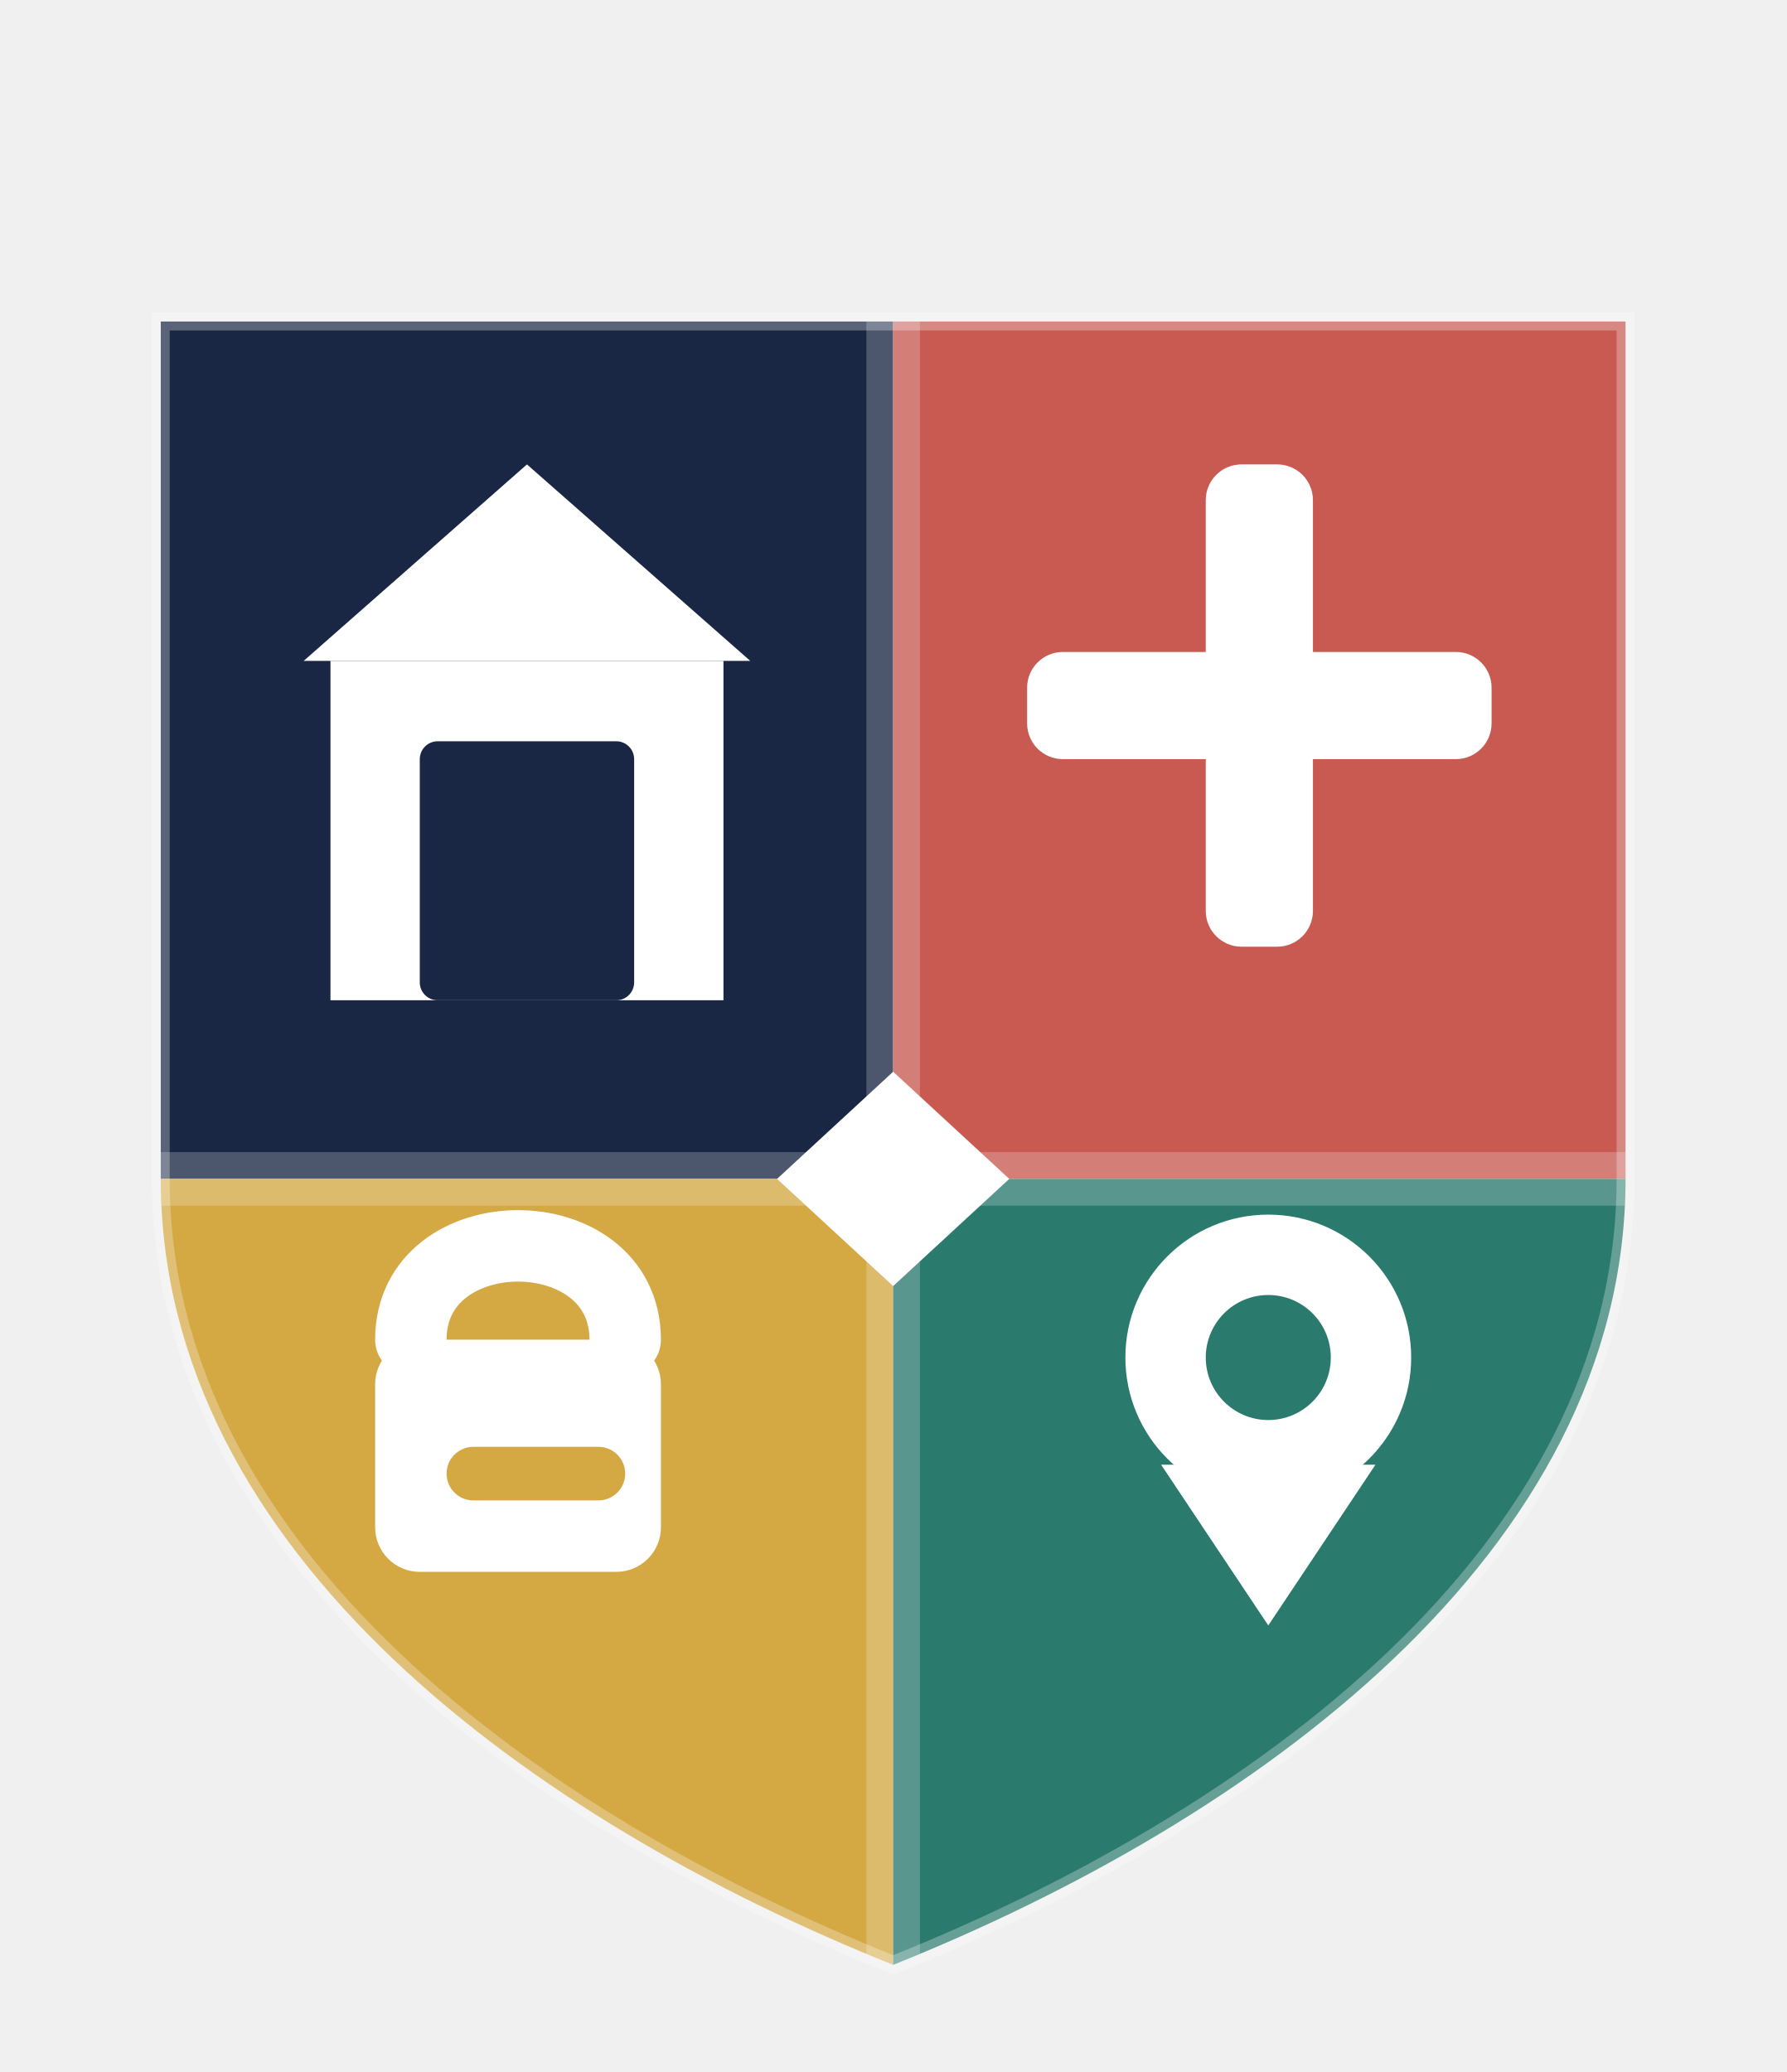
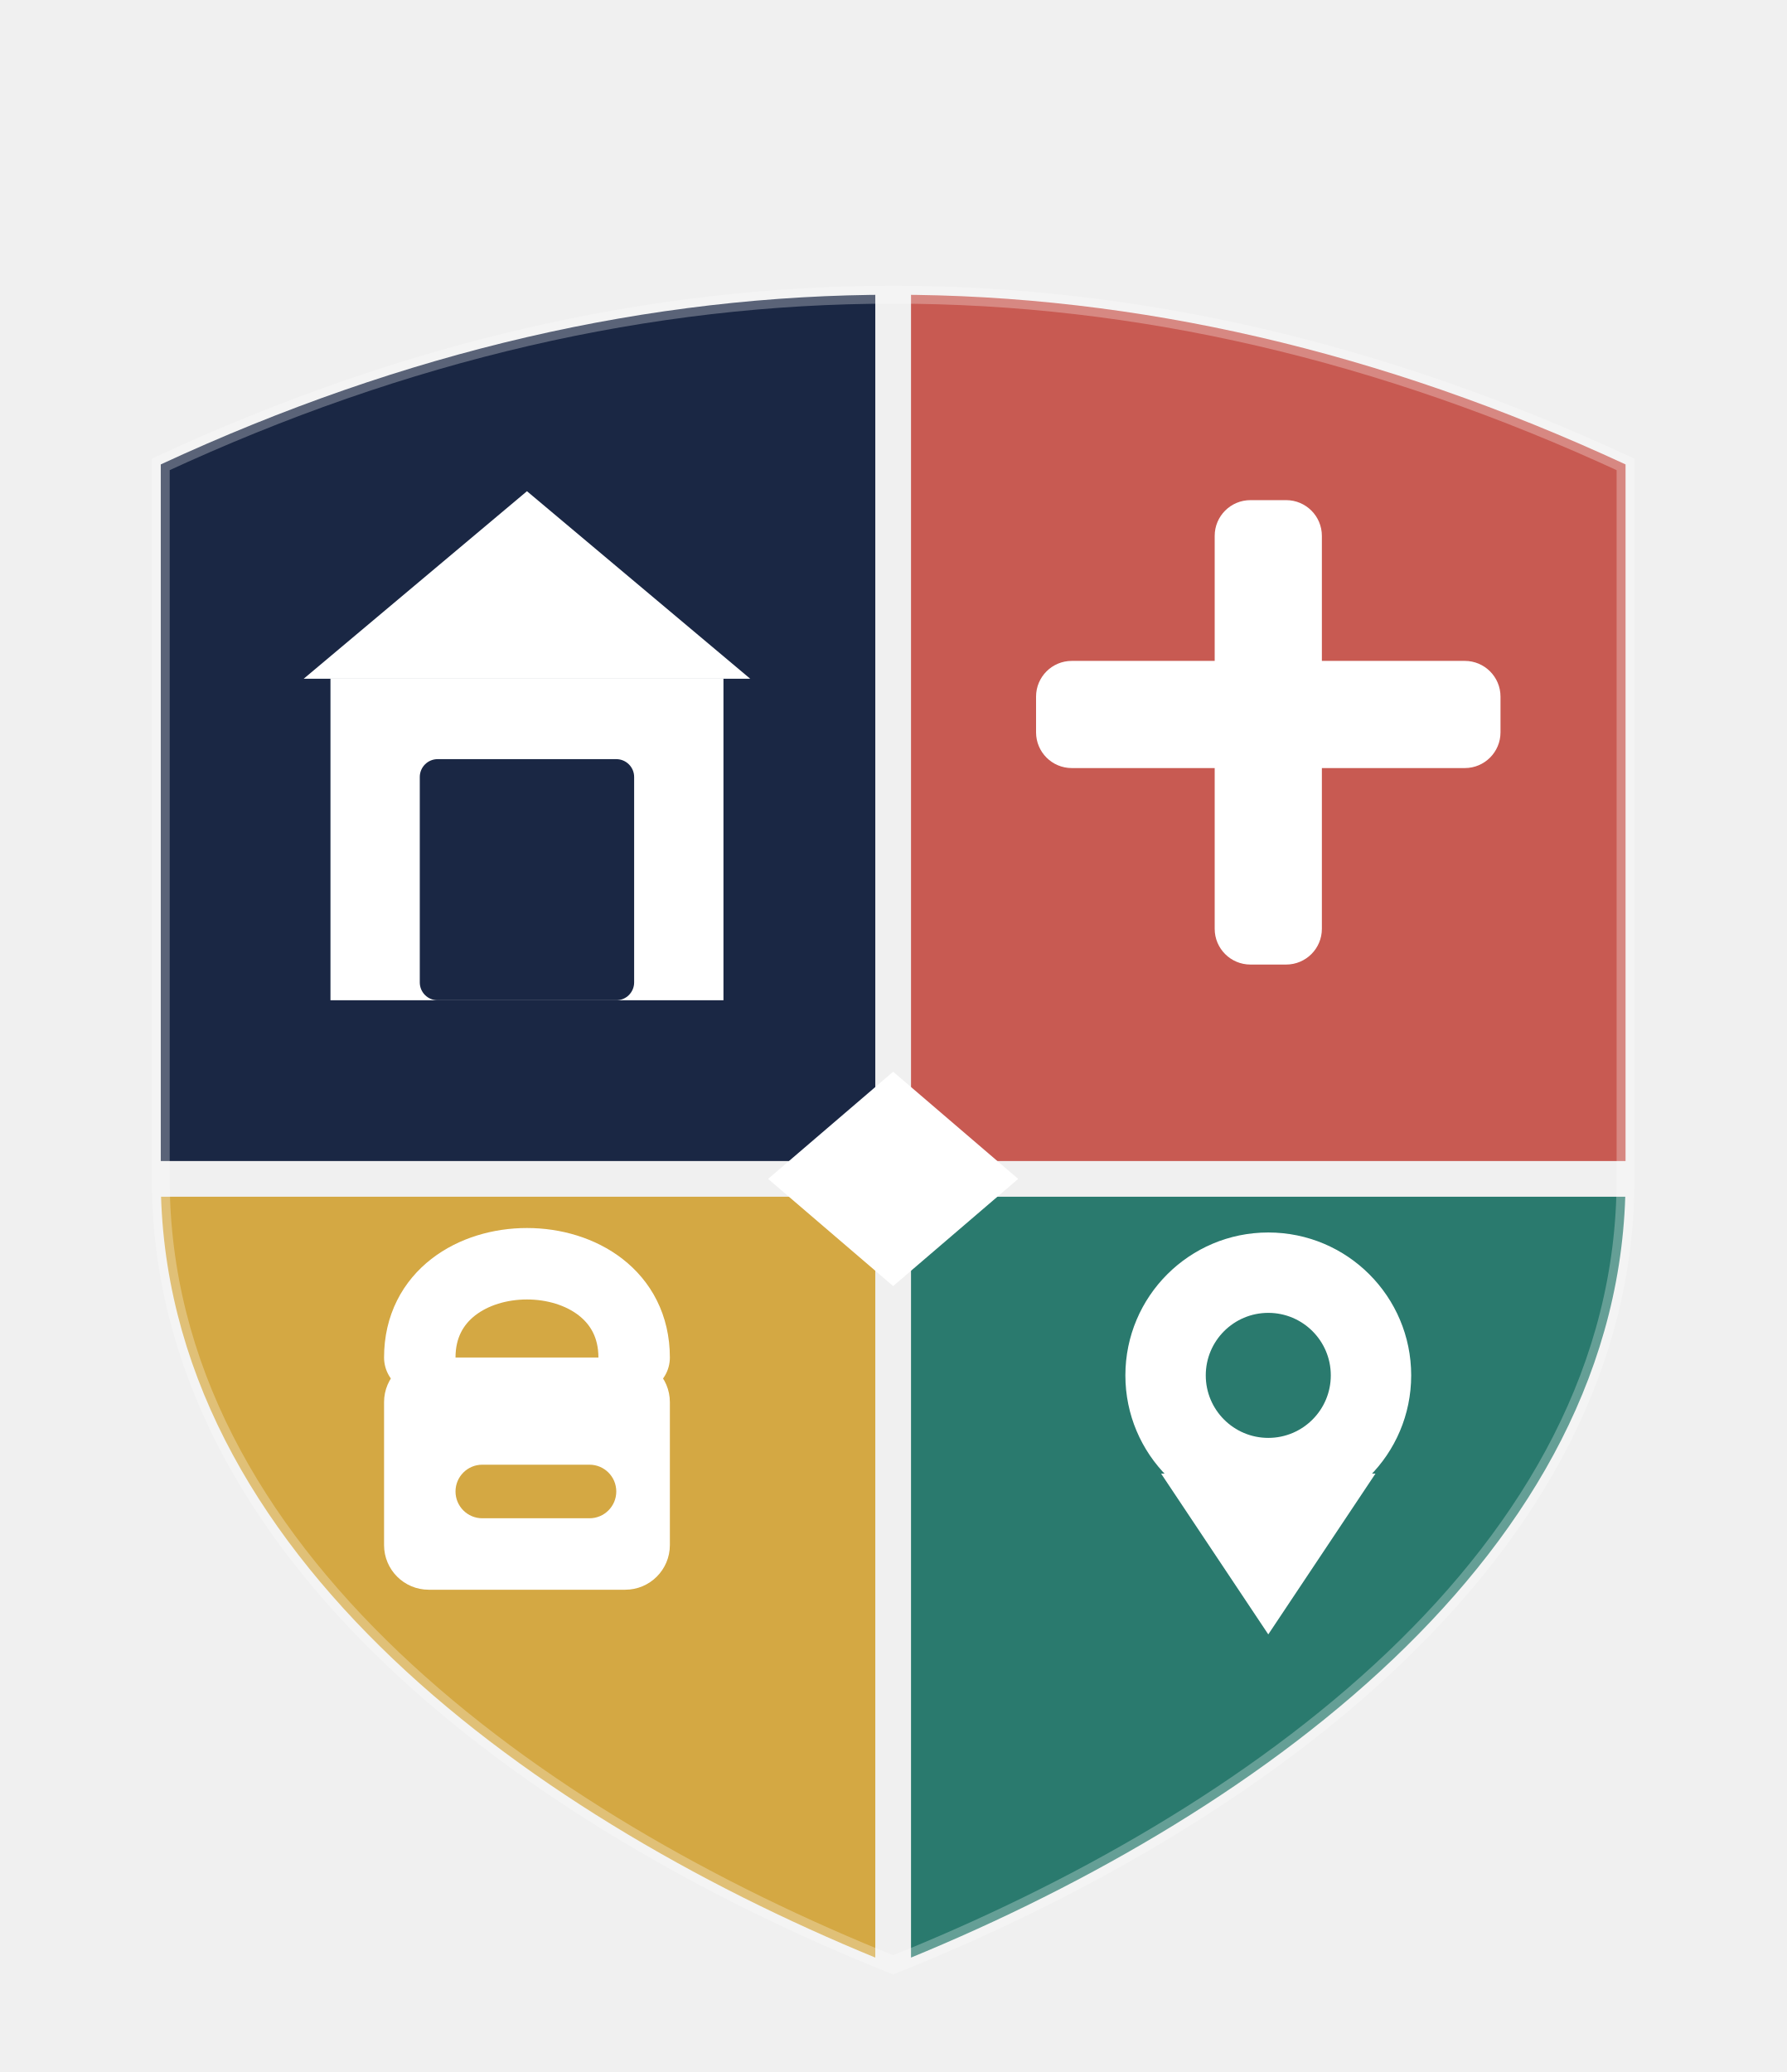
<svg xmlns="http://www.w3.org/2000/svg" viewBox="0 0 200 232" fill="none">
  <defs>
    <clipPath id="sc">
-       <path d="M18 36 L182 36 L182 132 C182 174 140 204 100 220 C60 204 18 174 18 132 Z" />
+       <path d="M18 52 Q100 14 182 52 L182 132 C182 174 140 204 100 220 C60 204 18 174 18 132 Z" />
    </clipPath>
  </defs>
-   <rect x="0" y="0" width="100" height="132" fill="#1a2744" clip-path="url(#sc)" />
-   <rect x="100" y="0" width="100" height="132" fill="#c85a52" clip-path="url(#sc)" />
-   <rect x="0" y="132" width="100" height="100" fill="#d4a843" clip-path="url(#sc)" />
-   <rect x="100" y="132" width="100" height="100" fill="#2a7a6e" clip-path="url(#sc)" />
-   <rect x="97" y="0" width="6" height="232" fill="rgba(255,255,255,0.22)" clip-path="url(#sc)" />
-   <rect x="0" y="129" width="200" height="6" fill="rgba(255,255,255,0.22)" clip-path="url(#sc)" />
-   <polygon points="100,120 113,132 100,144 87,132" fill="white" clip-path="url(#sc)" />
-   <polygon points="59,52 34,74 84,74" fill="white" clip-path="url(#sc)" />
-   <rect x="37" y="74" width="44" height="38" fill="white" clip-path="url(#sc)" />
-   <rect x="47" y="83" width="24" height="29" rx="2" fill="#1a2744" clip-path="url(#sc)" />
-   <rect x="135" y="52" width="12" height="54" rx="4" fill="white" clip-path="url(#sc)" />
-   <rect x="115" y="73" width="52" height="12" rx="4" fill="white" clip-path="url(#sc)" />
-   <path d="M46 150 C46 136 70 136 70 150" stroke="white" stroke-width="8" fill="none" stroke-linecap="round" clip-path="url(#sc)" />
-   <rect x="42" y="150" width="32" height="26" rx="5" fill="white" clip-path="url(#sc)" />
-   <rect x="50" y="162" width="20" height="6" rx="3" fill="#d4a843" clip-path="url(#sc)" />
-   <circle cx="142" cy="152" r="16" fill="white" clip-path="url(#sc)" />
-   <polygon points="130,164 154,164 142,182" fill="white" clip-path="url(#sc)" />
-   <circle cx="142" cy="152" r="7" fill="#2a7a6e" clip-path="url(#sc)" />
-   <path d="M18 36 L182 36 L182 132 C182 174 140 204 100 220 C60 204 18 174 18 132 Z" fill="none" stroke="rgba(255,255,255,0.28)" stroke-width="2" />
+   <rect x="0" y="0" width="98" height="130" fill="#1a2744" clip-path="url(#sc)" />
+   <rect x="102" y="0" width="98" height="130" fill="#c85a52" clip-path="url(#sc)" />
+   <rect x="0" y="134" width="98" height="90" fill="#d4a843" clip-path="url(#sc)" />
+   <rect x="102" y="134" width="98" height="90" fill="#2a7a6e" clip-path="url(#sc)" />
+   <polygon points="100,120 114,132 100,144 86,132" fill="white" clip-path="url(#sc)" />
+   <polygon points="59,55 34,76 84,76" fill="white" clip-path="url(#sc)" />
+   <rect x="37" y="76" width="44" height="36" fill="white" clip-path="url(#sc)" />
+   <rect x="47" y="85" width="24" height="27" rx="2" fill="#1a2744" clip-path="url(#sc)" />
+   <rect x="136" y="56" width="12" height="52" rx="4" fill="white" clip-path="url(#sc)" />
+   <rect x="116" y="74" width="52" height="12" rx="4" fill="white" clip-path="url(#sc)" />
+   <path d="M47 152 C47 138 71 138 71 152" stroke="white" stroke-width="8" fill="none" stroke-linecap="round" clip-path="url(#sc)" />
+   <rect x="43" y="152" width="32" height="26" rx="5" fill="white" clip-path="url(#sc)" />
+   <rect x="51" y="164" width="18" height="6" rx="3" fill="#d4a843" clip-path="url(#sc)" />
+   <circle cx="142" cy="154" r="16" fill="white" clip-path="url(#sc)" />
+   <polygon points="130,165 154,165 142,183" fill="white" clip-path="url(#sc)" />
+   <circle cx="142" cy="154" r="7" fill="#2a7a6e" clip-path="url(#sc)" />
+   <path d="M18 52 Q100 14 182 52 L182 132 C182 174 140 204 100 220 C60 204 18 174 18 132 Z" fill="none" stroke="rgba(255,255,255,0.28)" stroke-width="2" />
</svg>
